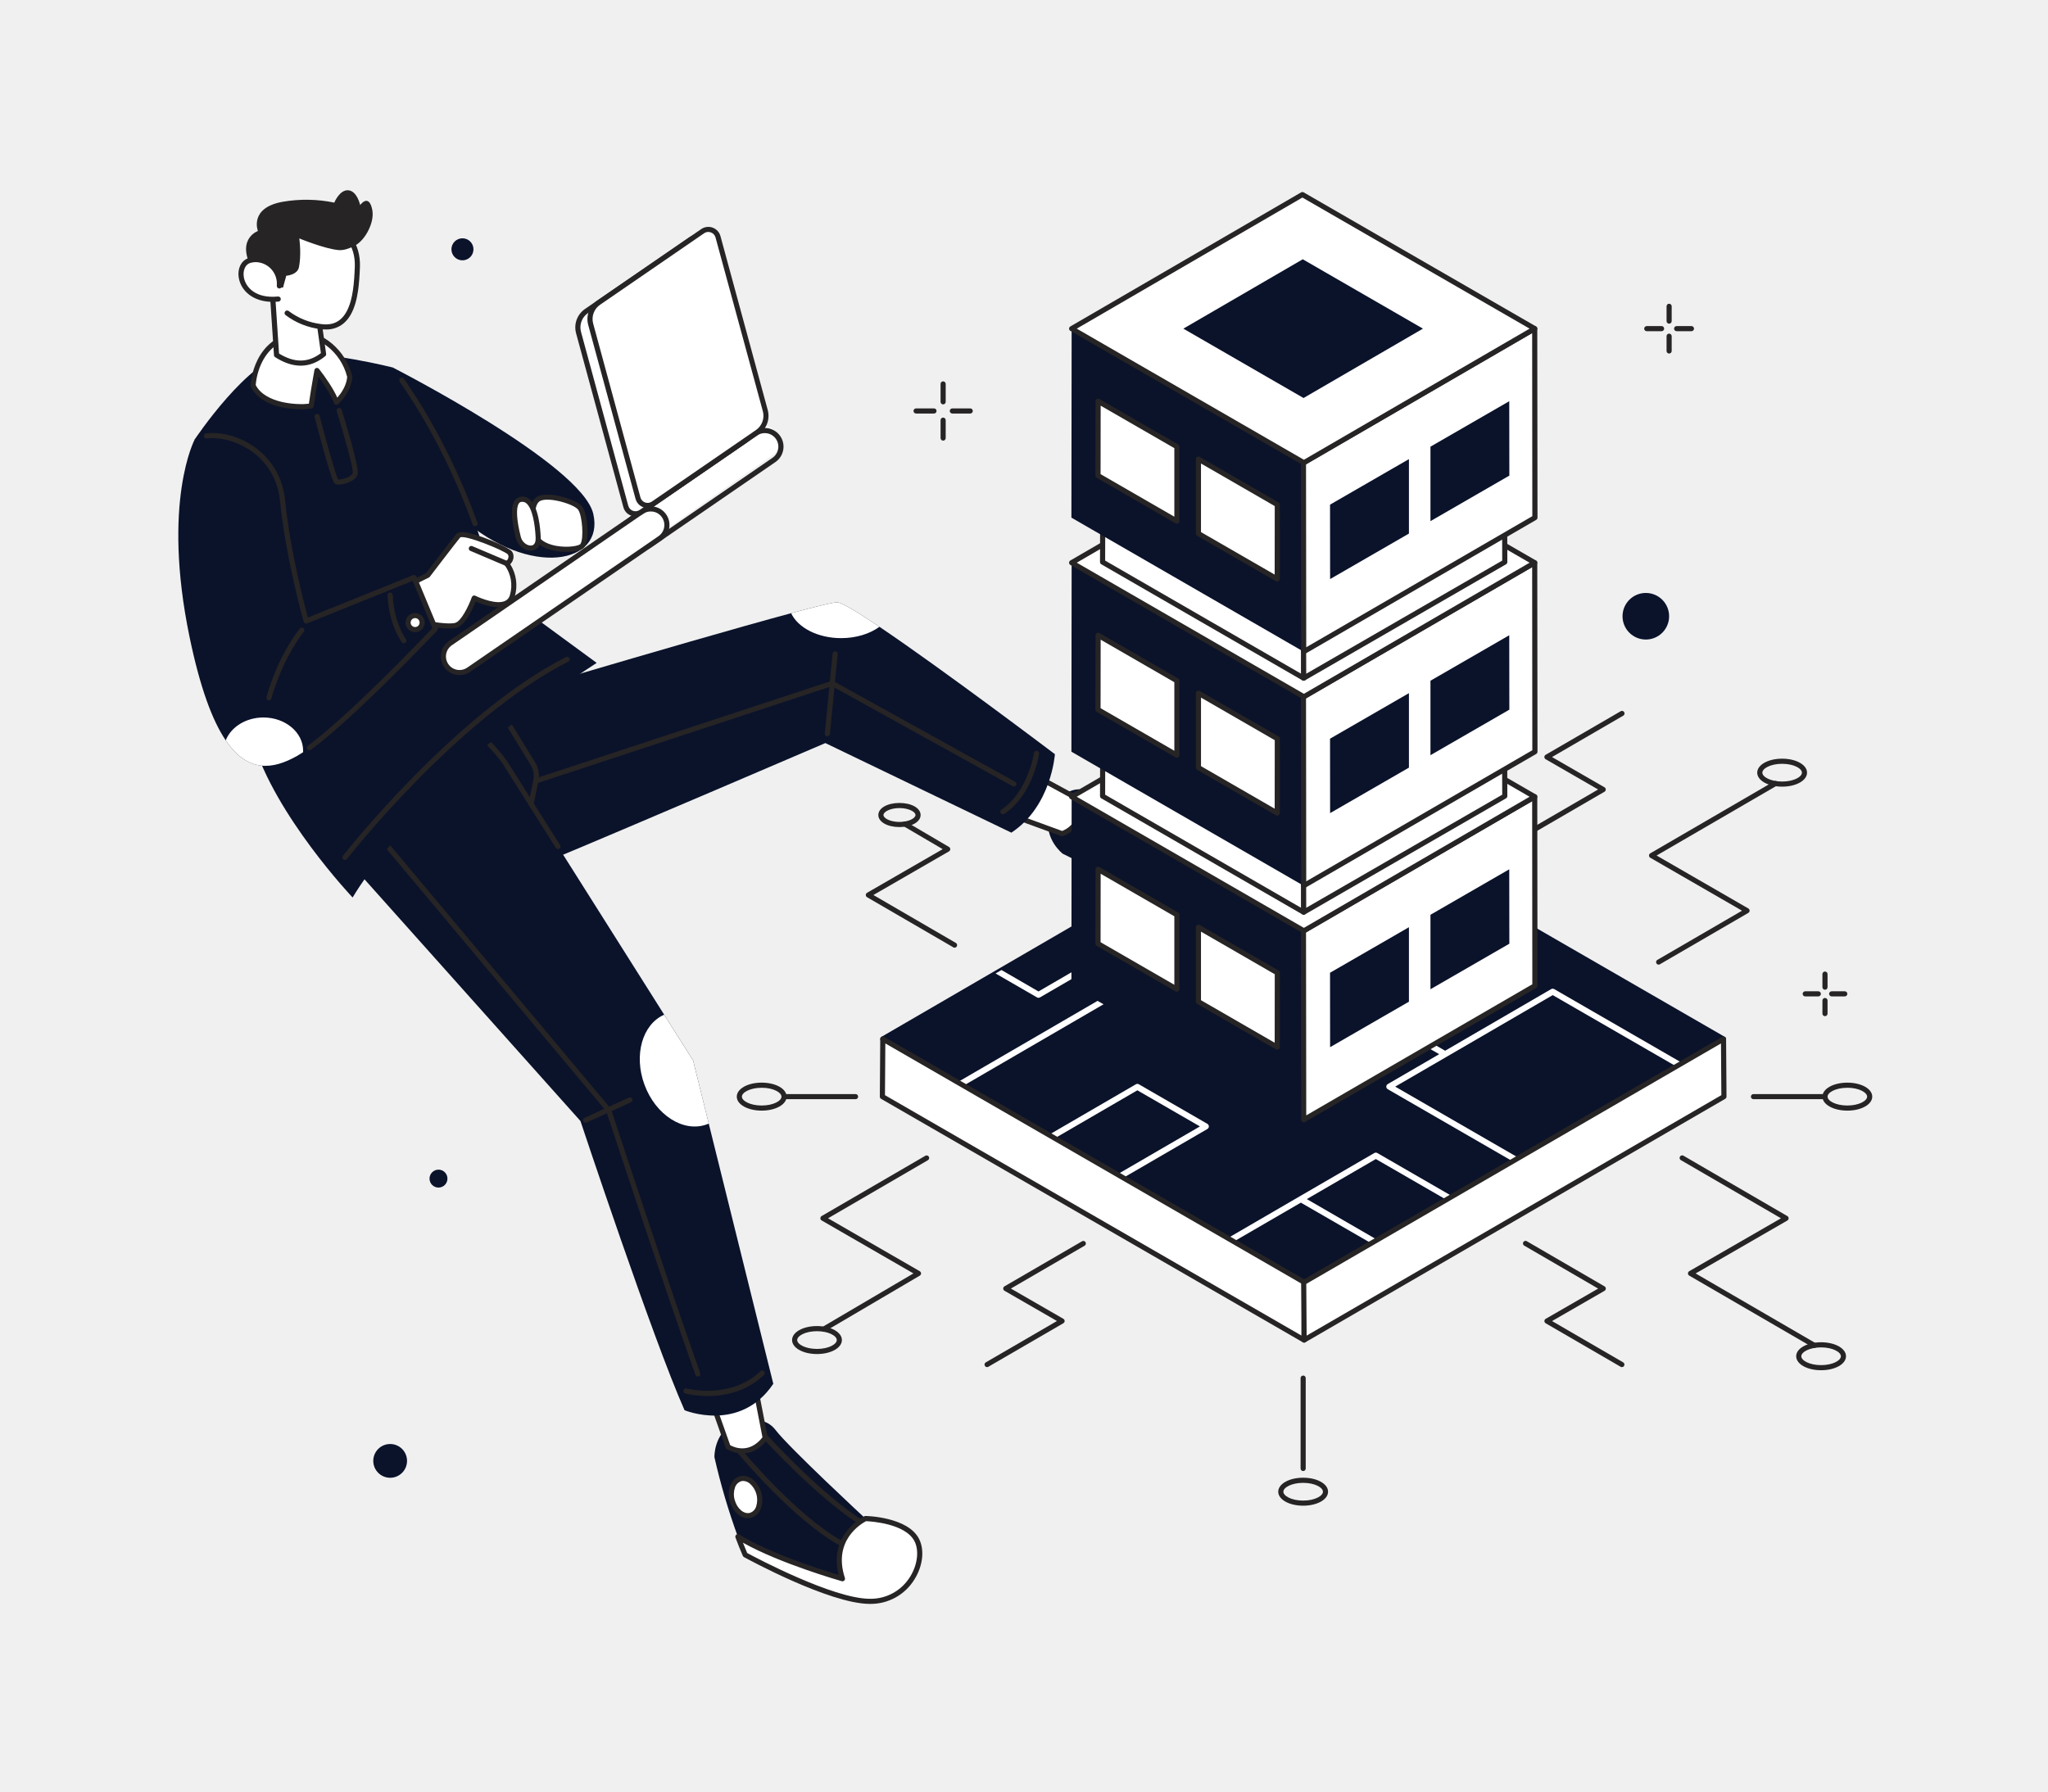
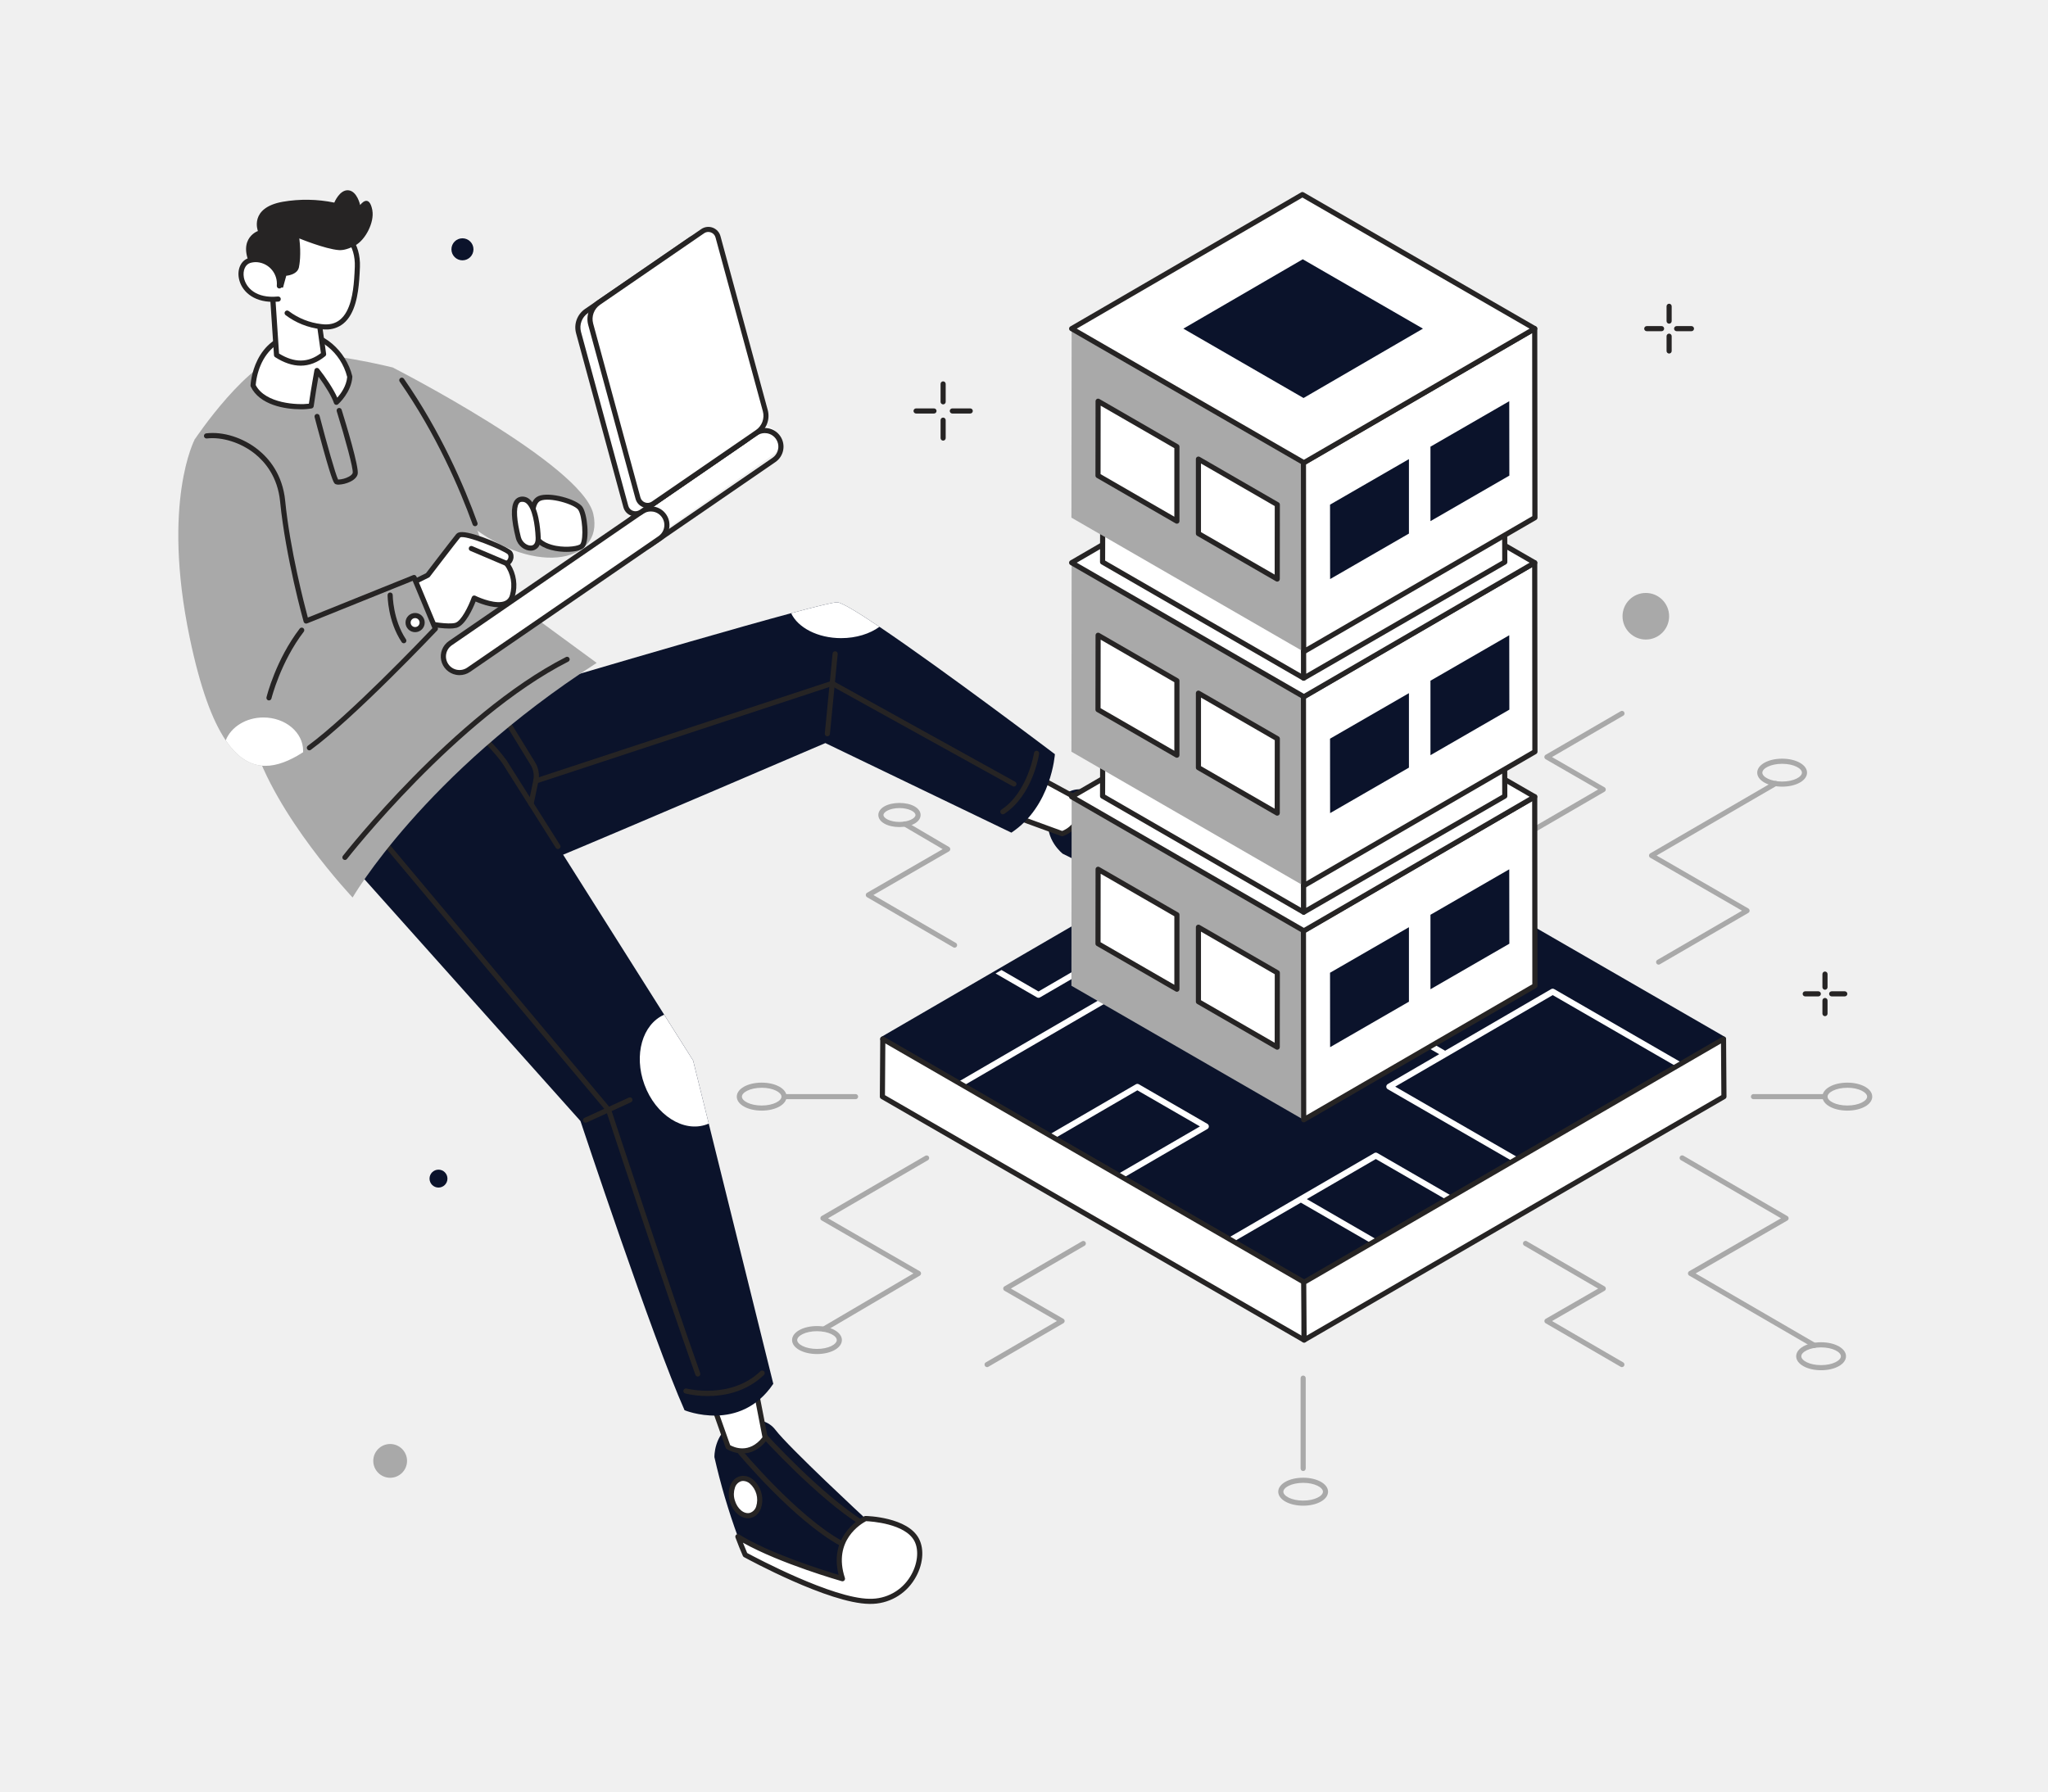
<svg xmlns="http://www.w3.org/2000/svg" id="LEFT_FEET" data-name="LEFT FEET" viewBox="0 0 1600 1400">
  <defs>
-     <style>.cls-1{fill:#0B132B;}.cls-2{fill:#fff;}.cls-3{fill:#262424;}.cls-4{fill:#0b132b;}.cls-5{fill:#262424;}.cls-6{isolation:isolate;}</style>
+     <style>.cls-1{fill:#0B132B;}.cls-2{fill:#fff;}.cls-3{fill:#262424;}.cls-4{fill:#a9a9a9;}.cls-5{fill:#a9a9a9;}.cls-6{isolation:isolate;}</style>
  </defs>
  <path class="cls-1" d="M994.17,645.56c-20.21,23.94-89.78,51.66-89.78,51.66-4.84-1.41-9.72-3-14.52-4.62a508.81,508.81,0,0,1-59.62-25.47s-14.3-11-11-28.55c0,0,7.33-22.48,24.92-21.79s98.24-10.09,98.24-10.09,20.68-24,38.32-20.23S1014.38,621.61,994.17,645.56Z" />
  <ellipse class="cls-2" cx="869.77" cy="668.23" rx="10.78" ry="14.83" transform="translate(-93.73 1192.35) rotate(-66.08)" />
  <path class="cls-3" d="M873,681.76a20.91,20.91,0,0,1-8.44-1.84,19.91,19.91,0,0,1-9.23-8c-2.06-3.57-2.41-7.31-1-10.54s4.44-5.49,8.47-6.35a19.92,19.92,0,0,1,12.1,1.49h0c8.48,3.76,13.06,12.07,10.2,18.51C883.24,679.36,878.49,681.76,873,681.76Zm-6.55-23.08a13.26,13.26,0,0,0-2.78.29,6.89,6.89,0,0,0-4.87,11,15.9,15.9,0,0,0,7.38,6.31c6.47,2.87,13.33,1.6,15.29-2.83s-1.7-10.36-8.17-13.23h0A17.06,17.06,0,0,0,866.47,658.68Z" />
  <path class="cls-3" d="M840.77,643.35a2,2,0,0,1,0-4c0.68,0,68-.27,105.77-15.24a2,2,0,1,1,1.47,3.72c-38.47,15.25-104.44,15.52-107.23,15.52h0Z" />
  <path class="cls-2" d="M994.17,645.56c-20.21,23.94-89.78,51.66-89.78,51.66-4.84-1.41-9.72-3-14.52-4.62,31.84-10.64,77.3-42.1,77.3-42.1-32.71-12.74-24.78-43.8-24.78-43.8s20.68-24,38.32-20.23S1014.38,621.61,994.17,645.56Z" />
  <path class="cls-3" d="M904.39,699.23a2,2,0,0,1-.56-0.08c-4.72-1.37-9.64-2.94-14.62-4.65a2,2,0,0,1,0-3.79c26.53-8.87,63.13-32.67,73.78-39.8-30-14-22.65-44.38-22.56-44.7a2,2,0,0,1,.42-0.81c0.88-1,21.66-24.85,40.25-20.88,9.45,2,18.17,10.92,22.21,22.7,4.74,13.82,2,28.27-7.64,39.64h0c-20.3,24-87.71,51.09-90.57,52.23A2,2,0,0,1,904.39,699.23ZM896,692.54c2.82,0.92,5.61,1.78,8.33,2.58,7-2.85,69.72-28.76,88.36-50.84a36.19,36.19,0,0,0,6.91-35.76c-3.54-10.31-11.27-18.38-19.25-20.08-15.17-3.24-33.45,16.31-36.07,19.22-0.84,3.88-5.21,29.74,23.67,41a2,2,0,0,1,.41,3.51C967.88,652.45,927.21,680.47,896,692.54Zm98.22-47h0Z" />
  <path class="cls-2" d="M797.43,639.66l32.38,11.82s18.28-5.65,13.07-26.82l-32.22-17.52Z" />
  <path class="cls-3" d="M829.81,653.48a2,2,0,0,1-.69-0.12l-32.38-11.82a2,2,0,0,1-1.17-2.63l13.23-32.52a2,2,0,0,1,2.81-1l32.22,17.52a2,2,0,0,1,1,1.28c5.61,22.74-14.21,29.15-14.42,29.21A2,2,0,0,1,829.81,653.48Zm-29.75-15,29.76,10.87c2.91-1.13,14.93-6.87,11.31-23.37l-29.46-16Z" />
  <path class="cls-1" d="M824.14,589.33s-2.66,40.66-34,61.33l-145.33-70s-160,68.67-214.67,91.33-196-54-90-112c0,0,195-58.51,277.93-80.82,19.92-5.37,33.36-8.64,36.07-8.51,3.53,0.17,16.1,7.81,32.93,19.14C736.92,523.36,824.14,589.33,824.14,589.33Z" />
  <path class="cls-2" d="M687.07,489.8c-7.48,5.45-18.12,8.86-29.93,8.86-18.29,0-33.79-8.19-39.07-19.49,19.92-5.37,33.36-8.64,36.07-8.51C657.67,470.83,670.24,478.47,687.07,489.8Z" />
  <path class="cls-3" d="M792.15,614.63a2,2,0,0,1-1-.25L649.94,536.17l-230.69,76a2,2,0,0,1-1.25-3.8L649.52,532.1a2,2,0,0,1,1.59.15l142,78.64A2,2,0,0,1,792.15,614.63Z" />
  <path class="cls-3" d="M646.37,575.36h-0.2a2,2,0,0,1-1.8-2.18l6.08-62.45a2,2,0,1,1,4,.39l-6.08,62.45A2,2,0,0,1,646.37,575.36Z" />
  <path class="cls-3" d="M783.48,636.33a2,2,0,0,1-1.11-3.67c20.65-13.66,25.41-44,25.46-44.29a2,2,0,0,1,4,.59c-0.2,1.32-5.05,32.38-27.21,47A2,2,0,0,1,783.48,636.33Z" />
  <path class="cls-1" d="M679.14,1251.33c-31.33-.34-97-36.34-97-36.34-2-4.63-3.9-9.38-5.68-14.14a508.81,508.81,0,0,1-18.32-62.19s-0.66-18,15-26.67c0,0,22-8.66,32.67,5.34s70.33,69.33,70.33,69.33,31.67,0.67,40,16.67S710.48,1251.66,679.14,1251.33Z" />
  <ellipse class="cls-2" cx="582.46" cy="1169.83" rx="10.78" ry="14.83" transform="translate(-293.52 200.08) rotate(-15.62)" />
  <path class="cls-3" d="M584.34,1186.4c-6,0-12-5.35-14.19-13.13a19.91,19.91,0,0,1,.27-12.19c1.44-3.86,4.1-6.51,7.51-7.46s7.06-.07,10.29,2.49a21,21,0,0,1,6.28,22.46c-1.44,3.86-4.1,6.51-7.51,7.47A9.82,9.82,0,0,1,584.34,1186.4Zm-3.7-29.15a6,6,0,0,0-1.62.22,7.58,7.58,0,0,0-4.84,5,15.89,15.89,0,0,0-.17,9.71c1.9,6.81,7.25,11.29,11.91,10a7.58,7.58,0,0,0,4.84-5,17,17,0,0,0-5-17.93A8.34,8.34,0,0,0,580.63,1157.25Z" />
  <path class="cls-3" d="M657.15,1208a2,2,0,0,1-1-.25c-36.25-20-78.46-70.66-80.24-72.81a2,2,0,0,1,3.08-2.55c0.43,0.52,43.51,52.27,79.09,71.86A2,2,0,0,1,657.15,1208Z" />
  <path class="cls-3" d="M673.81,1192.33a2,2,0,0,1-1.06-.3c-34.51-21.57-77-68.55-77.43-69a2,2,0,1,1,3-2.68c0.42,0.47,42.55,47,76.57,68.31A2,2,0,0,1,673.81,1192.33Z" />
  <path class="cls-2" d="M679.14,1251.33c-31.33-.34-97-36.34-97-36.34-2-4.63-3.9-9.38-5.68-14.14,28.48,17.78,81.68,32.81,81.68,32.81-11-33.33,18-47,18-47s31.67,0.67,40,16.67S710.48,1251.66,679.14,1251.33Z" />
  <path class="cls-3" d="M679.61,1253.33h-0.48c-31.47-.34-95.24-35.11-97.94-36.59a2,2,0,0,1-.87-1c-2-4.53-3.88-9.31-5.72-14.23a2,2,0,0,1,2.93-2.4c23.73,14.82,65.39,27.88,77.67,31.56-8.29-32,19.81-45.72,20.1-45.86a2,2,0,0,1,.9-0.19c1.34,0,33,.89,41.73,17.75,4.47,8.57,3.15,21-3.36,31.57A40.07,40.07,0,0,1,679.61,1253.33Zm-0.44-4a36.1,36.1,0,0,0,32-17.44c5.7-9.29,7-20.4,3.23-27.63-7.16-13.75-33.87-15.41-37.79-15.58-3.53,1.83-26.25,14.92-16.54,44.36a2,2,0,0,1-2.44,2.55c-0.5-.14-48-13.66-77.21-30.09,1.09,2.76,2.2,5.46,3.32,8.07,6.67,3.59,66.56,35.45,95.46,35.77h0Z" />
  <path class="cls-2" d="M557.31,1098.16l11.5,32.5s16,10.5,29-7l-7-36Z" />
  <path class="cls-3" d="M580.1,1135.75a25,25,0,0,1-12.38-3.42,2,2,0,0,1-.79-1l-11.5-32.5a2,2,0,0,1,1.29-2.58l33.5-10.5a2,2,0,0,1,2.56,1.53l7,36a2,2,0,0,1-.36,1.57C593.06,1133.41,586,1135.75,580.1,1135.75Zm-9.64-6.44c2.73,1.53,14.8,7.14,25.22-6.15l-6.4-32.92-29.39,9.21Z" />
  <path class="cls-1" d="M604.14,1081.33c-26,38.66-69.33,20.66-69.33,20.66-24.67-55.33-81.33-226-81.33-226l-184-206s-38-78.66,19.33-111.33,105.33,36.67,105.33,36.67L518.88,792.88l22.6,35.78L553.71,878Z" />
  <path class="cls-3" d="M435.91,663.47a2,2,0,0,1-1.69-.93L392.45,596.4c-0.08-.11-12.58-18-32-30.95a2,2,0,0,1,2.22-3.33,136.53,136.53,0,0,1,33.11,32.07l41.81,66.21A2,2,0,0,1,435.91,663.47Z" />
  <path class="cls-3" d="M414.88,630.17a2,2,0,0,1-2-2.41l3.75-17.91a16.59,16.59,0,0,0-2.11-12.13L387.11,553a2,2,0,0,1,3.41-2.09L418,595.62a20.57,20.57,0,0,1,2.62,15l-3.75,17.91A2,2,0,0,1,414.88,630.17Z" />
  <path class="cls-2" d="M553.71,878c-0.5.22-1,.43-1.53,0.62-18.14,6.67-40-7.25-48.72-31.09-8.5-23.14-1.59-47.14,15.42-54.61l22.6,35.78Z" />
  <path class="cls-3" d="M545.15,1075.66a2,2,0,0,1-1.88-1.33c-23.77-66.81-67-198-69.56-205.93L287.95,646.61A2,2,0,0,1,291,644L477,866.13a2,2,0,0,1,.37.66c0.45,1.37,45.27,137.69,69.65,206.2A2,2,0,0,1,545.15,1075.66Z" />
  <path class="cls-3" d="M457.48,877.33a2,2,0,0,1-.83-3.82l34.67-15.83a2,2,0,1,1,1.66,3.64l-34.67,15.83A2,2,0,0,1,457.48,877.33Z" />
  <path class="cls-3" d="M552.82,1090.9a74.09,74.09,0,0,1-17.52-2,2,2,0,0,1,1-3.87c0.34,0.09,34.56,8.75,57.77-13.51a2,2,0,0,1,2.77,2.89C582.84,1087.89,565.52,1090.9,552.82,1090.9Z" />
  <path class="cls-4" d="M306.81,287.16S454.5,362.55,463.5,401.55s-49.19,50.61-103.19,3.11S306.81,287.16,306.81,287.16Z" />
  <path class="cls-2" d="M421.48,389.5c-6.32,2.69-6.5,14.17-3.33,28s33.67,13.67,37,8.67,1.83-23.83-1.83-29S429.31,386.16,421.48,389.5Z" />
  <path class="cls-3" d="M442.61,431.26a50,50,0,0,1-8.86-.79c-9.88-1.81-16.12-6.26-17.55-12.54-2.7-11.79-4.11-26.62,4.5-30.29h0c8.54-3.63,30.05,2.44,34.25,8.35,4,5.68,5.83,25.33,1.87,31.27C455,430,449.06,431.26,442.61,431.26Zm-20.34-39.93c-4.59,2-5.41,11.57-2.17,25.71,1.48,6.46,10.54,8.79,14.37,9.49,9.27,1.7,18,0,19-1.49,2.72-4.08,1.51-22.07-1.8-26.73-3-4.23-22.16-10.07-29.42-7h0Z" />
  <path class="cls-2" d="M407,390.16c-8.39,1.4-4.33,20.83-2,30s16,12.5,15.5,0S417,388.5,407,390.16Z" />
  <path class="cls-3" d="M414.63,430.33c-4.61,0-10-3.61-11.59-9.68-3.77-14.79-4.13-24.67-1.07-29.35a6.84,6.84,0,0,1,4.68-3.12h0a8.5,8.5,0,0,1,7,1.89c7.09,5.77,8.52,22.91,8.8,30,0.34,8.48-5,9.93-6.65,10.17A8.26,8.26,0,0,1,414.63,430.33Zm-7.32-38.2a2.83,2.83,0,0,0-2,1.36c-2.31,3.55-1.73,13.09,1.6,26.17,1.1,4.32,5.31,7.06,8.33,6.62s3.32-4,3.23-6c-0.42-10.54-2.57-23.19-7.33-27.06a4.53,4.53,0,0,0-3.84-1h0Z" />
  <path class="cls-4" d="M275.48,701.33s55.33-96,190.67-183.33l-80-58.67s-18.67-90.17-79.33-172.17c0,0-52-13.17-82-10.5s-72.67,66.67-72.67,66.67,28,176.68,45.33,235.35S275.48,701.33,275.48,701.33Z" />
  <path class="cls-3" d="M264.54,378.72a6,6,0,0,1-2.36-.39c-1.22-.54-2.27-1-9.58-27.16-3.5-12.5-6.76-25-6.79-25.16a2,2,0,1,1,3.87-1c5.64,21.68,12.46,45.85,14.47,49.73a19.12,19.12,0,0,0,8.49-2.31c1.64-.92,2.67-1.95,2.91-2.9,0.63-3-5.85-26.86-12.47-48.17a2,2,0,0,1,3.82-1.19c3.26,10.51,13.82,45.18,12.53,50.33-0.58,2.31-2.57,4.35-5.77,5.91A23.36,23.36,0,0,1,264.54,378.72Z" />
  <path class="cls-3" d="M269.48,672a2,2,0,0,1-1.58-3.23c0.86-1.1,86.8-110.77,174.19-155.3a2,2,0,1,1,1.82,3.56c-86.6,44.12-172,153.09-172.84,154.19A2,2,0,0,1,269.48,672Z" />
  <path class="cls-3" d="M371.14,411.2a2,2,0,0,1-1.88-1.32c-10.19-28.2-28.35-70.46-57-111.65a2,2,0,1,1,3.29-2.28c28.87,41.54,47.18,84.15,57.45,112.57A2,2,0,0,1,371.14,411.2Z" />
  <path class="cls-2" d="M273.31,294.41c-0.74,11.26-10.47,20-10.47,20-2-6.18-8.5-16.43-15.17-24.88,0,0-2.76,15-4.55,27.69-7.37,1.55-37.09,1.37-45.37-16,0,0,1.37-37.33,37-40C250.07,260.14,268.42,274.3,273.31,294.41Z" />
  <path class="cls-3" d="M235,319.83c-12.35,0-32.2-3.31-39.09-17.73a2,2,0,0,1-.19-0.94c0-.39,1.86-39.15,38.84-41.88,17.16-1.27,35.78,14.59,40.66,34.65a2,2,0,0,1,.05.6c-0.78,11.94-10.71,21-11.13,21.34a2,2,0,0,1-3.23-.86c-1.61-4.87-6.31-12.85-12.1-20.68-1,5.41-2.56,14.84-3.74,23.15a2,2,0,0,1-1.57,1.68A44.86,44.86,0,0,1,235,319.83Zm-35.26-19c7.54,14.72,33.1,15.73,41.57,14.64,1.77-12.23,4.33-26.17,4.35-26.32a2,2,0,0,1,3.54-.88c5.24,6.64,11.3,15.67,14.32,22.49,2.7-3.07,7.15-9.13,7.73-16.18-5-20-22.82-32.32-36.4-31.31-14,1-24.18,7.72-30.21,19.86A50.62,50.62,0,0,0,199.78,300.83Z" />
  <path class="cls-2" d="M318.65,457.16l15.5-7.67s20-26.17,23.83-30.83,38.33,10.67,40.33,13.33,0.5,7.17-2.5,8.33a29,29,0,0,1,4.5,25.17c-4.17,14.67-29.83,1.83-29.83,1.83s-6.83,19.33-14.33,21.33-27.33-2.5-27.33-2.5Z" />
  <path class="cls-3" d="M351,491.16c-9.09,0-22-2.9-22.66-3.05a2,2,0,0,1-1.44-1.29l-10.17-29a2,2,0,0,1,1-2.45l15.08-7.46c2.55-3.33,20-26.12,23.59-30.52,0.93-1.13,2.5-1.66,4.78-1.6,10.09,0.22,36.46,12,38.7,15a7.17,7.17,0,0,1,1,6.33,8.11,8.11,0,0,1-2.27,3.75,31,31,0,0,1,3.6,25.17,10.73,10.73,0,0,1-6.15,7.26c-7.68,3.38-19.73-1.17-24.49-3.25-2.1,5.38-8,18.69-14.94,20.55A22.77,22.77,0,0,1,351,491.16Zm-20.7-6.71c6.11,1.31,19.89,3.72,25.3,2.28,4.72-1.26,10.46-13,13-20.07a2,2,0,0,1,2.78-1.12c4.23,2.11,16.62,7,23.11,4.1a6.81,6.81,0,0,0,3.91-4.69,26.8,26.8,0,0,0-4.12-23.35,2,2,0,0,1,.82-3.13,3.64,3.64,0,0,0,2-2.44,3.26,3.26,0,0,0-.35-2.83c-3.08-3.11-33.64-15.6-37.25-13.2-3.7,4.52-23.53,30.45-23.73,30.72a2,2,0,0,1-.7.58l-13.91,6.88Z" />
  <path class="cls-3" d="M395.81,442.33a2,2,0,0,1-.78-0.16l-27.5-11.67a2,2,0,1,1,1.56-3.68l27.5,11.67A2,2,0,0,1,395.81,442.33Z" />
  <path class="cls-4" d="M340.14,491.33s-70.21,74.45-103.36,96.46q-2.46,1.63-4.64,2.87C213,601.48,193.59,604,176.35,578.54,166,563.24,156.41,537.81,148.14,498c-22-106,4-154.66,4-154.66,18.67-9.67,64.34,4.33,68.67,48.33s18.33,93.67,18.33,93.67l84.34-34Z" />
  <path class="cls-3" d="M241.7,586.35a2,2,0,0,1-1.18-3.61c31.93-23.39,89.44-83.58,97.28-91.84l-15.4-37-82.51,33.26a2,2,0,0,1-2.67-1.31c-0.14-.5-14.1-50.35-18.4-94-1.89-19.22-11.73-30.85-19.64-37.22-10.81-8.7-25.57-13.4-37.6-12a2,2,0,0,1-.47-4c13.24-1.57,28.79,3.35,40.58,12.83,8.51,6.85,19.09,19.34,21.12,39.94,3.76,38.18,15,81.17,17.68,91.17l82.26-33.16a2,2,0,0,1,2.59,1.09l16.66,40a2,2,0,0,1-.39,2.14c-0.64.68-64.29,68-98.72,93.26A2,2,0,0,1,241.7,586.35Z" />
  <path class="cls-3" d="M210.15,547.33a2,2,0,0,1-1.94-2.47c0.29-1.19,7.31-29.36,26-53.74a2,2,0,0,1,3.17,2.43c-18.18,23.7-25.24,52-25.31,52.26A2,2,0,0,1,210.15,547.33Z" />
  <path class="cls-2" d="M236.81,586.66c0,0.38,0,.75,0,1.13q-2.46,1.63-4.64,2.87C213,601.48,193.59,604,176.35,578.54c4.07-10.38,15.72-17.88,29.46-17.88C222.93,560.66,236.81,572.3,236.81,586.66Z" />
  <path class="cls-3" d="M315.48,502.66a2,2,0,0,1-1.67-.89c-10.88-16.32-11-35.95-11-36.78a2,2,0,0,1,2-2h0a2,2,0,0,1,2,2c0,0.19.14,19.28,10.33,34.56A2,2,0,0,1,315.48,502.66Z" />
  <circle class="cls-2" cx="324.31" cy="486.5" r="5.5" />
  <path class="cls-3" d="M324.31,494a7.5,7.5,0,1,1,7.5-7.5A7.51,7.51,0,0,1,324.31,494Zm0-11a3.5,3.5,0,1,0,3.5,3.5A3.5,3.5,0,0,0,324.31,483Z" />
  <path class="cls-2" d="M212.1,218l1.46,21.91L216,277.41c13,8.32,25.28,8.76,36.77-.6l-2.43-17.36-3.68-26.29Z" />
  <path class="cls-3" d="M234.91,285.74q-9.57,0-19.95-6.64a2,2,0,0,1-.92-1.55l-3.94-59.38a2,2,0,0,1,2.8-2l34.6,15.13a2,2,0,0,1,1.18,1.56l6.11,43.65a2,2,0,0,1-.72,1.83C248,283.28,241.63,285.74,234.91,285.74ZM218,276.26c12,7.41,22.76,7.31,32.7-.31l-5.79-41.41-30.56-13.37Z" />
  <path class="cls-2" d="M278.67,218.22c-1.37,18.1-6.06,39.82-27.8,37-25.85-3.35-42.95-21.13-43.8-45.62s10.09-38.59,39.5-36.53A45,45,0,0,1,254,174.2c17,4.12,25.84,17.9,25.2,34.34C279.08,211.52,278.94,214.8,278.67,218.22Z" />
  <path class="cls-3" d="M254.55,257.47a30.64,30.64,0,0,1-3.94-.26,56.2,56.2,0,0,1-27.53-11,2,2,0,0,1,2.47-3.15,52.2,52.2,0,0,0,25.58,10.21c6,0.77,10.73-.36,14.54-3.46,8.23-6.7,10.23-21.31,11-31.71,0.26-3.39.4-6.6,0.52-9.6,0.63-16.24-8.44-28.62-23.67-32.32a2,2,0,0,1,.94-3.89c17.2,4.17,27.44,18.11,26.73,36.36-0.11,2.9-.26,6.29-0.53,9.75-0.84,11.13-3,26.83-12.48,34.51A21,21,0,0,1,254.55,257.47Z" />
  <path class="cls-3" d="M199.52,214.4a75.28,75.28,0,0,0,8.58,9.86l13,0.48,2.54-9.26s8.23-.57,9.79-6.18a3.22,3.22,0,0,0,.1-0.39c0.39-1.83,1.87-10,.32-22.59,0,0,20,8.25,30.84,9.11,3.89,0.31,8.38-1.29,12.54-3.48,8.33-4.38,15.36-18.32,13.66-27.58l0-.18c-2.66-13.57-9.52-3.95-9.52-3.95s-2.31-10.92-9.2-11.54-11,9.63-11,9.63a108.27,108.27,0,0,0-40.29-.66c-26.47,4.73-19.39,22.86-19.39,22.86S182.06,187.29,199.52,214.4Z" />
  <path class="cls-2" d="M218.25,223.4c0.86-10.26-6.58-19.59-16.84-20.51a17.15,17.15,0,0,0-6.47.62c-12.59,3.74-8.52,33.18,22.45,30.14Z" />
  <path class="cls-3" d="M213.13,235.88c-15.78,0-24.64-8.83-26.48-18.26-1.47-7.51,1.78-14.25,7.74-16a19.22,19.22,0,0,1,7.21-.7,20.87,20.87,0,0,1,18.65,22.67,2,2,0,0,1-4-.33,16.86,16.86,0,0,0-15-18.35,15.22,15.22,0,0,0-5.72.55c-3.94,1.17-6,6-5,11.42,1.54,7.89,9.45,16.5,26.63,14.82a2,2,0,1,1,.39,4Q215.27,235.88,213.13,235.88Z" />
  <rect class="cls-2" x="477.62" y="369.75" width="142.84" height="25.21" rx="12.6" ry="12.6" transform="matrix(0.82, -0.57, 0.57, 0.82, -120.01, 378.23)" />
  <path class="cls-3" d="M500.6,430.28a14.76,14.76,0,0,1-2.69-.25,14.6,14.6,0,0,1-5.61-26.4L589.25,337a14.6,14.6,0,1,1,16.54,24.07h0l-96.95,66.63A14.5,14.5,0,0,1,500.6,430.28Zm96.89-91.85a10.53,10.53,0,0,0-6,1.87l-96.95,66.63a10.6,10.6,0,1,0,12,17.48l96.95-66.63,1.13,1.65-1.13-1.65a10.6,10.6,0,0,0-4.07-19.17A10.7,10.7,0,0,0,597.5,338.44Z" />
  <rect class="cls-2" x="330.46" y="449.02" width="206.51" height="25.21" rx="12.6" ry="12.6" transform="translate(-185.18 326.85) rotate(-34.5)" />
  <path class="cls-3" d="M359,527.57a14.76,14.76,0,0,1-2.69-.25,14.6,14.6,0,0,1-5.61-26.4L500.16,398.24a14.6,14.6,0,1,1,16.54,24.07L367.28,525A14.5,14.5,0,0,1,359,527.57ZM508.41,399.67a10.53,10.53,0,0,0-6,1.87L353,504.23a10.6,10.6,0,1,0,12,17.48L514.43,419a10.6,10.6,0,0,0-4.07-19.17A10.73,10.73,0,0,0,508.41,399.67Zm7.16,21h0Z" />
  <path class="cls-2" d="M539.51,187.15l-81.35,55.91A15.49,15.49,0,0,0,452,259.89l36.93,135.89a7.81,7.81,0,0,0,12,4.39l81.35-55.91a15.49,15.49,0,0,0,6.17-16.82L551.47,191.54A7.81,7.81,0,0,0,539.51,187.15Z" />
  <path class="cls-3" d="M496.48,403.56a9.89,9.89,0,0,1-3.41-.61A9.7,9.7,0,0,1,487,396.3L450.06,260.41a17.51,17.51,0,0,1,7-19l81.35-55.91,1.13,1.65-1.13-1.65a9.81,9.81,0,0,1,15,5.51l36.93,135.89a17.51,17.51,0,0,1-7,19L502,401.82A9.73,9.73,0,0,1,496.48,403.56Zm47.43-215.79a5.76,5.76,0,0,0-3.27,1l-81.35,55.91a13.5,13.5,0,0,0-5.38,14.65l36.93,135.89a5.81,5.81,0,0,0,8.9,3.27l81.35-55.91A13.5,13.5,0,0,0,586.47,328L549.54,192.06a5.74,5.74,0,0,0-3.61-3.93A5.85,5.85,0,0,0,543.92,187.77Z" />
  <path class="cls-2" d="M549,180.63l-81.35,55.91a15.49,15.49,0,0,0-6.17,16.82L498.4,389.26a7.81,7.81,0,0,0,12,4.39l81.35-55.91a15.49,15.49,0,0,0,6.17-16.82L561,185A7.81,7.81,0,0,0,549,180.63Z" />
  <path class="cls-3" d="M506,397a9.89,9.89,0,0,1-3.41-.61,9.7,9.7,0,0,1-6.09-6.64L459.54,253.89a17.51,17.51,0,0,1,7-19L547.86,179a9.81,9.81,0,0,1,15,5.51l36.93,135.89a17.51,17.51,0,0,1-7,19L511.5,395.3A9.73,9.73,0,0,1,506,397ZM553.4,181.25a5.76,5.76,0,0,0-3.27,1h0l-81.35,55.91a13.5,13.5,0,0,0-5.38,14.65l36.93,135.89a5.81,5.81,0,0,0,8.9,3.27l81.35-55.91A13.5,13.5,0,0,0,596,321.44L559,185.55a5.74,5.74,0,0,0-3.61-3.93A5.85,5.85,0,0,0,553.4,181.25Zm-4.41-.62h0Z" />
  <path class="cls-3" d="M1425.77,773.42a2,2,0,0,1-2-2V761.18a2,2,0,0,1,4,0v10.24A2,2,0,0,1,1425.77,773.42Z" />
  <path class="cls-3" d="M1441.21,778.62H1431a2,2,0,0,1,0-4h10.24A2,2,0,0,1,1441.21,778.62Z" />
  <path class="cls-3" d="M1425.77,794.07a2,2,0,0,1-2-2V781.83a2,2,0,1,1,4,0v10.24A2,2,0,0,1,1425.77,794.07Z" />
  <path class="cls-3" d="M1420.56,778.62h-10.24a2,2,0,0,1,0-4h10.24A2,2,0,0,1,1420.56,778.62Z" />
  <path class="cls-3" d="M736.82,316a2,2,0,0,1-2-2V300a2,2,0,1,1,4,0v14A2,2,0,0,1,736.82,316Z" />
  <path class="cls-3" d="M758,323.14H744a2,2,0,1,1,0-4h14A2,2,0,0,1,758,323.14Z" />
  <path class="cls-3" d="M736.82,344.32a2,2,0,0,1-2-2v-14a2,2,0,0,1,4,0v14A2,2,0,0,1,736.82,344.32Z" />
  <path class="cls-3" d="M729.68,323.14h-14a2,2,0,1,1,0-4h14A2,2,0,0,1,729.68,323.14Z" />
  <path class="cls-3" d="M1304,252.93a2,2,0,0,1-2-2V239.35a2,2,0,0,1,4,0v11.58A2,2,0,0,1,1304,252.93Z" />
  <path class="cls-3" d="M1321.45,258.81h-11.58a2,2,0,0,1,0-4h11.58A2,2,0,0,1,1321.45,258.81Z" />
  <path class="cls-3" d="M1304,276.27a2,2,0,0,1-2-2V262.7a2,2,0,0,1,4,0v11.58A2,2,0,0,1,1304,276.27Z" />
  <path class="cls-3" d="M1298.11,258.81h-11.58a2,2,0,0,1,0-4h11.58A2,2,0,0,1,1298.11,258.81Z" />
  <circle class="cls-1" cx="361.29" cy="194.82" r="8.61" />
  <circle class="cls-4" cx="1285.8" cy="481.55" r="18.2" />
  <circle class="cls-4" cx="304.81" cy="1141.58" r="13.19" />
  <circle class="cls-1" cx="342.57" cy="921" r="7" />
  <path class="cls-5" d="M771.17,1068.31a2,2,0,0,1-1-3.73l55.59-32.3-41-23.64a2,2,0,0,1,0-3.46l60.66-35.25a2,2,0,0,1,2,3.46l-57.67,33.52,41,23.64a2,2,0,0,1,0,3.46l-58.57,34A2,2,0,0,1,771.17,1068.31Z" />
  <path class="cls-5" d="M643.51,1040.64a2,2,0,0,1-1-3.72l71.11-41.83L641.92,953.7a2,2,0,0,1,0-3.46L723,903.11a2,2,0,0,1,2,3.46L646.91,952l71.66,41.37a2,2,0,0,1,0,3.46l-74.07,43.57A2,2,0,0,1,643.51,1040.64Z" />
  <path class="cls-5" d="M638.27,1058.08c-10.91,0-19.46-4.8-19.46-10.93s8.55-10.93,19.46-10.93,19.46,4.8,19.46,10.93S649.18,1058.08,638.27,1058.08Zm0-17.85c-9.11,0-15.46,3.65-15.46,6.93s6.35,6.93,15.46,6.93,15.46-3.65,15.46-6.93S647.38,1040.23,638.27,1040.23Z" />
  <path class="cls-5" d="M668.42,858.94H612.53a2,2,0,0,1,0-4h55.88A2,2,0,0,1,668.42,858.94Z" />
  <path class="cls-5" d="M595.07,867.87c-10.91,0-19.46-4.8-19.46-10.93S584.15,846,595.07,846s19.46,4.8,19.46,10.93S606,867.87,595.07,867.87Zm0-17.85c-9.11,0-15.46,3.65-15.46,6.93s6.35,6.93,15.46,6.93,15.46-3.65,15.46-6.93S604.18,850,595.07,850Z" />
  <path class="cls-5" d="M1267.13,1068.31a2,2,0,0,1-1-.27l-58.57-34a2,2,0,0,1,0-3.46l41-23.64-57.67-33.52a2,2,0,1,1,2-3.46l60.66,35.25a2,2,0,0,1,0,3.46l-41,23.64,55.59,32.3A2,2,0,0,1,1267.13,1068.31Z" />
  <path class="cls-5" d="M1417.49,1053.3a2,2,0,0,1-1-.27l-96.77-56.23a2,2,0,0,1,0-3.46L1391.39,952l-78.11-45.39a2,2,0,1,1,2-3.46l81.09,47.13a2,2,0,0,1,0,3.46l-71.66,41.37,93.78,54.5A2,2,0,0,1,1417.49,1053.3Z" />
  <path class="cls-5" d="M1422.73,1070.74c-10.91,0-19.46-4.8-19.46-10.93s8.55-10.93,19.46-10.93,19.46,4.8,19.46,10.93S1433.64,1070.74,1422.73,1070.74Zm0-17.85c-9.11,0-15.46,3.65-15.46,6.93s6.35,6.93,15.46,6.93,15.46-3.65,15.46-6.93S1431.84,1052.89,1422.73,1052.89Z" />
  <path class="cls-5" d="M1191.86,654.17a2,2,0,0,1-1-3.73l57.67-33.52-41-23.64a2,2,0,0,1,0-3.46l58.57-34a2,2,0,1,1,2,3.46l-55.59,32.3,41,23.64a2,2,0,0,1,0,3.46l-60.66,35.25A2,2,0,0,1,1191.86,654.17Z" />
  <path class="cls-5" d="M1295.82,753.81a2,2,0,0,1-1-3.73l66.13-38.44-71.66-41.37a2,2,0,0,1,0-3.46L1386,610.57a2,2,0,1,1,2,3.46l-93.78,54.5,71.66,41.37a2,2,0,0,1,0,3.46l-69.12,40.17A2,2,0,0,1,1295.82,753.81Z" />
  <path class="cls-5" d="M1392.29,614.71c-10.91,0-19.46-4.8-19.46-10.93s8.55-10.93,19.46-10.93,19.46,4.8,19.46,10.93S1403.2,614.71,1392.29,614.71Zm0-17.85c-9.11,0-15.46,3.65-15.46,6.93s6.35,6.93,15.46,6.93,15.46-3.65,15.46-6.93S1401.4,596.86,1392.29,596.86Z" />
  <path class="cls-5" d="M745.8,740.55a2,2,0,0,1-1-.27l-67.4-39.17a2,2,0,0,1,0-3.46l59.07-34.1L706,645.67a2,2,0,1,1,2-3.45l33.39,19.61a2,2,0,0,1,0,3.46l-59.05,34.1,64.41,37.43A2,2,0,0,1,745.8,740.55Z" />
  <path class="cls-5" d="M702.71,646.29c-9.41,0-16.51-4-16.51-9.42s7.1-9.42,16.51-9.42,16.51,4,16.51,9.42S712.12,646.29,702.71,646.29Zm0-14.84c-7.16,0-12.51,2.86-12.51,5.42s5.35,5.42,12.51,5.42,12.51-2.86,12.51-5.42S709.87,631.45,702.71,631.45Z" />
  <path class="cls-5" d="M1425.77,858.94h-55.88a2,2,0,0,1,0-4h55.88A2,2,0,0,1,1425.77,858.94Z" />
  <path class="cls-5" d="M1443.23,867.87c-10.91,0-19.46-4.8-19.46-10.93s8.55-10.93,19.46-10.93,19.46,4.8,19.46,10.93S1454.14,867.87,1443.23,867.87Zm0-17.85c-9.11,0-15.46,3.65-15.46,6.93s6.35,6.93,15.46,6.93,15.46-3.65,15.46-6.93S1452.34,850,1443.23,850Z" />
  <path class="cls-5" d="M1018.09,1149.52a2,2,0,0,1-2-2v-70.63a2,2,0,0,1,4,0v70.63A2,2,0,0,1,1018.09,1149.52Z" />
  <path class="cls-5" d="M1018.09,1176.59c-10.91,0-19.46-4.8-19.46-10.93s8.55-10.93,19.46-10.93,19.46,4.8,19.46,10.93S1029,1176.59,1018.09,1176.59Zm0-17.85c-9.11,0-15.46,3.65-15.46,6.93s6.35,6.93,15.46,6.93,15.46-3.65,15.46-6.93S1027.2,1158.74,1018.09,1158.74Z" />
  <g class="cls-6">
    <polygon class="cls-1" points="1346.48 811.9 1019.15 1002.13 689.69 811.91 1017.02 621.69 1346.48 811.9" />
    <path class="cls-1" d="M1019.15,1004.12a2,2,0,0,1-1-.27L688.69,813.64a2,2,0,0,1,0-3.46L1016,620a2,2,0,0,1,2,0l329.46,190.21a2,2,0,0,1,0,3.46l-327.33,190.22A2,2,0,0,1,1019.15,1004.12ZM693.68,811.91l325.46,187.91,323.35-187.91L1017,624Z" />
    <path class="cls-2" d="M943.26,878.2l-53.53-30.91a2.31,2.31,0,0,0-2.33,0l-68,39.52,4.65,2.68L888.56,852l48.89,28.22-32,18.57L872.92,917.7l4.65,2.69,30.25-17.58,35.45-20.58a2.35,2.35,0,0,0,1.15-2A2.32,2.32,0,0,0,943.26,878.2Z" />
    <path class="cls-2" d="M1074.87,905.7L1020.94,937,1076.23,969l-4.65,2.7-55.29-31.92L963.86,970.2h0l-4.65-2.68L1015.13,935l58.56-34a2.34,2.34,0,0,1,2.34,0l58.76,33.93-4.63,2.69Z" />
    <path class="cls-2" d="M1314.23,830.64l-4.63,2.7-96.54-55.73-82.88,48.18L1090,849.12l96.53,55.73-4.65,2.7-97.69-56.41a2.32,2.32,0,0,1-1.16-2,2.35,2.35,0,0,1,1.15-2l40.2-23.37L959.14,728.37l-206.39,120-4.65-2.69L958,723.66l0.06,0,0.24-.1,0.19-.07,0.23-.06,0.21,0h0.44l0.24,0,0.21,0a1.47,1.47,0,0,1,.21.07l0.22,0.1,0.07,0L1129,821.07l82.87-48.17a2.31,2.31,0,0,1,2.33,0Z" />
    <path class="cls-2" d="M1158.43,703.32l-31.71,18.43-6.93-4-58.06-33.52,31.71-18.43-4.65-2.68-31.71,18.43-71.77-41.44-4.65,2.7,75.25,43.44,69.63,40.2a2.18,2.18,0,0,0,.57.23,2.09,2.09,0,0,0,.59.08l0.2,0a2.15,2.15,0,0,0,.4-0.06,1.34,1.34,0,0,0,.2-0.07,2.47,2.47,0,0,0,.36-0.16h0l35.2-20.46Z" />
    <path class="cls-2" d="M893.48,728.32L863.41,711l-4.65,2.7,28.91,16.68-76.35,44.37L782.41,758l-4.63,2.69,32.38,18.7a2.3,2.3,0,0,0,1.16.31,2.38,2.38,0,0,0,1.18-.31l81-47.07a2.35,2.35,0,0,0,1.15-2A2.3,2.3,0,0,0,893.48,728.32Z" />
    <polygon class="cls-2" points="1019.15 1002.13 1018.83 1047.15 689.37 856.94 689.69 811.91 1019.15 1002.13" />
    <path class="cls-3" d="M1018.83,1049.15a2,2,0,0,1-1-.27L688.37,858.67a2,2,0,0,1-1-1.75l0.32-45a2,2,0,0,1,3-1.72l329.46,190.21a2,2,0,0,1,1,1.75l-0.32,45A2,2,0,0,1,1018.83,1049.15ZM691.38,855.79l325.47,187.91,0.29-40.43L691.67,815.36Z" />
    <polygon class="cls-2" points="1018.51 1002.13 1018.83 1047.15 1346.8 856.94 1346.48 811.91 1018.51 1002.13" />
    <path class="cls-3" d="M1018.83,1049.15a2,2,0,0,1-2-2l-0.32-45a2,2,0,0,1,1-1.74l328-190.21a2,2,0,0,1,3,1.72l0.32,45a2,2,0,0,1-1,1.74l-328,190.21A2,2,0,0,1,1018.83,1049.15Zm1.69-45.88,0.29,40.42,324-187.9-0.29-40.42Z" />
  </g>
  <g class="cls-6">
    <polygon class="cls-2" points="1174.75 759.64 1018.65 850.35 861.53 759.64 1017.63 668.93 1174.75 759.64" />
    <path class="cls-3" d="M1018.65,852.35a2,2,0,0,1-1-.27L860.54,761.38a2,2,0,0,1,0-3.46l156.1-90.71a2,2,0,0,1,2,0l157.11,90.71a2,2,0,0,1,0,3.46l-156.1,90.72A2,2,0,0,1,1018.65,852.35ZM865.53,759.64L1018.65,848l152.11-88.4-153.12-88.4Z" />
  </g>
  <g class="cls-6">
    <polygon class="cls-4" points="1018.67 727.37 1018.5 875.05 837.04 770.29 837.22 622.6 1018.67 727.37" />
    <polygon class="cls-2" points="857.89 679.3 919.45 714.83 919.45 773.02 857.82 737.44 857.89 679.3" />
    <path class="cls-3" d="M919.45,775a2,2,0,0,1-1-.27l-61.63-35.58a2,2,0,0,1-1-1.74l0.08-58.14a2,2,0,0,1,3-1.73l61.56,35.53a2,2,0,0,1,1,1.73V773A2,2,0,0,1,919.45,775Zm-59.63-38.73,57.63,33.27V716l-57.56-33.23Z" />
    <polygon class="cls-2" points="997.9 760.13 997.84 818.29 936.27 782.74 936.27 724.55 997.9 760.13" />
    <path class="cls-3" d="M997.84,820.29a2,2,0,0,1-1-.27l-61.57-35.55a2,2,0,0,1-1-1.73V724.55a2,2,0,0,1,3-1.73L998.9,758.4a2,2,0,0,1,1,1.73l-0.06,58.16A2,2,0,0,1,997.84,820.29Zm-59.57-38.7,57.58,33.24,0.06-53.54L938.27,728v53.57Z" />
    <polygon class="cls-2" points="1018.32 727.37 1018.5 875.05 1199.13 770.29 1198.95 622.6 1018.32 727.37" />
    <path class="cls-3" d="M1018.5,877.05a2,2,0,0,1-2-2l-0.17-147.69a2,2,0,0,1,1-1.73L1198,620.87a2,2,0,0,1,3,1.73l0.17,147.69a2,2,0,0,1-1,1.73L1019.5,876.78A2,2,0,0,1,1018.5,877.05Zm1.83-148.54,0.17,143.07,176.63-102.44L1197,626.07Z" />
    <polygon class="cls-1" points="1179.1 679.3 1117.55 714.83 1117.55 773.02 1179.18 737.44 1179.1 679.3" />
    <polygon class="cls-1" points="1039.09 760.13 1039.15 818.29 1100.73 782.74 1100.73 724.55 1039.09 760.13" />
    <polygon class="cls-2" points="1198.95 622.6 1018.67 727.37 837.22 622.6 1017.5 517.84 1198.95 622.6" />
    <path class="cls-3" d="M1018.67,729.37a2,2,0,0,1-1-.27L836.22,624.34a2,2,0,0,1,0-3.46L1016.5,516.11a2,2,0,0,1,2,0L1200,620.87a2,2,0,0,1,0,3.46L1019.68,729.09A2,2,0,0,1,1018.67,729.37ZM841.21,622.6l177.46,102.46L1195,622.6,1017.5,520.15Z" />
    <polygon class="cls-2" points="1111.68 622.6 1018.39 676.81 924.49 622.6 1017.78 568.39 1111.68 622.6" />
    <path class="cls-3" d="M1018.39,678.81a2,2,0,0,1-1-.27l-93.9-54.21a2,2,0,0,1,0-3.46l93.29-54.21a2,2,0,0,1,2,0l93.9,54.21a2,2,0,0,1,0,3.46l-93.29,54.21A2,2,0,0,1,1018.39,678.81ZM928.48,622.6l89.9,51.91,89.3-51.9-89.9-51.91Z" />
  </g>
  <g class="cls-6">
    <polygon class="cls-2" points="1018.65 667.46 1018.5 712.81 861.38 622.1 861.53 576.75 1018.65 667.46" />
    <path class="cls-3" d="M1018.5,714.81a2,2,0,0,1-1-.27L860.38,623.84a2,2,0,0,1-1-1.74l0.15-45.35a2,2,0,0,1,3-1.73l157.11,90.71a2,2,0,0,1,1,1.74l-0.15,45.35A2,2,0,0,1,1018.5,714.81ZM863.39,621l153.12,88.4,0.14-40.75-153.12-88.4Z" />
    <polygon class="cls-2" points="1018.35 667.46 1018.5 712.81 1175.61 622.1 1175.46 576.75 1018.35 667.46" />
    <path class="cls-3" d="M1018.5,714.81a2,2,0,0,1-2-2l-0.15-45.35a2,2,0,0,1,1-1.74L1174.46,575a2,2,0,0,1,3,1.73l0.15,45.35a2,2,0,0,1-1,1.74L1019.5,714.55A2,2,0,0,1,1018.5,714.81Zm1.85-46.2,0.14,40.75L1173.61,621l-0.14-40.75Z" />
    <polygon class="cls-2" points="1174.75 576.74 1018.65 667.46 861.53 576.75 1017.63 486.03 1174.75 576.74" />
    <path class="cls-3" d="M1018.65,669.46a2,2,0,0,1-1-.27L860.54,578.48a2,2,0,0,1,0-3.46l156.1-90.72a2,2,0,0,1,2,0L1175.75,575a2,2,0,0,1,0,3.46l-156.1,90.72A2,2,0,0,1,1018.65,669.46ZM865.53,576.74l153.12,88.4,152.11-88.4-153.12-88.4Z" />
  </g>
  <g class="cls-6">
    <polygon class="cls-4" points="1018.67 544.47 1018.5 692.16 837.04 587.4 837.22 439.71 1018.67 544.47" />
    <polygon class="cls-2" points="857.89 496.4 919.45 531.93 919.45 590.12 857.82 554.55 857.89 496.4" />
    <path class="cls-3" d="M919.45,592.12a2,2,0,0,1-1-.27l-61.63-35.58a2,2,0,0,1-1-1.73l0.08-58.14a2,2,0,0,1,3-1.73l61.56,35.53a2,2,0,0,1,1,1.73v58.19A2,2,0,0,1,919.45,592.12Zm-59.63-38.73,57.63,33.27V533.09l-57.56-33.23Z" />
    <polygon class="cls-2" points="997.9 577.23 997.84 635.39 936.27 599.85 936.27 541.65 997.9 577.23" />
    <path class="cls-3" d="M997.84,637.39a2,2,0,0,1-1-.27l-61.57-35.55a2,2,0,0,1-1-1.73V541.66a2,2,0,0,1,3-1.73L998.9,575.5a2,2,0,0,1,1,1.73l-0.06,58.16A2,2,0,0,1,997.84,637.39Zm-59.57-38.7,57.58,33.24,0.06-53.54-57.63-33.27v53.57Z" />
    <polygon class="cls-2" points="1018.32 544.47 1018.5 692.16 1199.13 587.4 1198.95 439.71 1018.32 544.47" />
    <path class="cls-3" d="M1018.5,694.16a2,2,0,0,1-2-2l-0.17-147.69a2,2,0,0,1,1-1.73L1198,438a2,2,0,0,1,3,1.73l0.17,147.69a2,2,0,0,1-1,1.73L1019.5,693.89A2,2,0,0,1,1018.5,694.16Zm1.83-148.54,0.17,143.07,176.63-102.44L1197,443.18Z" />
    <polygon class="cls-1" points="1179.1 496.4 1117.55 531.93 1117.55 590.12 1179.18 554.55 1179.1 496.4" />
    <polygon class="cls-1" points="1039.09 577.23 1039.15 635.39 1100.73 599.85 1100.73 541.65 1039.09 577.23" />
    <polygon class="cls-2" points="1198.95 439.7 1018.67 544.47 837.22 439.71 1017.5 334.94 1198.95 439.7" />
    <path class="cls-3" d="M1018.67,546.47a2,2,0,0,1-1-.27L836.22,441.44a2,2,0,0,1,0-3.46L1016.5,333.21a2,2,0,0,1,2,0L1200,438a2,2,0,0,1,0,3.46L1019.68,546.2A2,2,0,0,1,1018.67,546.47ZM841.21,439.7l177.46,102.46L1195,439.71,1017.5,337.25Z" />
    <polygon class="cls-2" points="1111.68 439.7 1018.39 493.92 924.49 439.71 1017.78 385.49 1111.68 439.7" />
    <path class="cls-3" d="M1018.39,495.92a2,2,0,0,1-1-.27l-93.9-54.21a2,2,0,0,1,0-3.46l93.29-54.22a2,2,0,0,1,2,0l93.9,54.21a2,2,0,0,1,0,3.46l-93.29,54.22A2,2,0,0,1,1018.39,495.92ZM928.48,439.7l89.9,51.91,89.3-51.9-89.9-51.91Z" />
  </g>
  <g class="cls-6">
    <polygon class="cls-2" points="1018.65 484.56 1018.5 529.92 861.38 439.21 861.53 393.85 1018.65 484.56" />
    <path class="cls-3" d="M1018.5,531.92a2,2,0,0,1-1-.27L860.38,440.94a2,2,0,0,1-1-1.74l0.15-45.35a2,2,0,0,1,3-1.73l157.11,90.71a2,2,0,0,1,1,1.74l-0.15,45.35A2,2,0,0,1,1018.5,531.92ZM863.39,438.06l153.12,88.4,0.14-40.74-153.12-88.4Z" />
    <polygon class="cls-2" points="1018.35 484.56 1018.5 529.92 1175.61 439.21 1175.46 393.85 1018.35 484.56" />
    <path class="cls-3" d="M1018.5,531.92a2,2,0,0,1-2-2l-0.15-45.35a2,2,0,0,1,1-1.74l157.11-90.71a2,2,0,0,1,3,1.73l0.15,45.35a2,2,0,0,1-1,1.74L1019.5,531.65A2,2,0,0,1,1018.5,531.92Zm1.85-46.2,0.14,40.74,153.12-88.4-0.14-40.74Z" />
    <polygon class="cls-2" points="1174.75 393.85 1018.65 484.56 861.53 393.85 1017.63 303.14 1174.75 393.85" />
    <path class="cls-3" d="M1018.65,486.56a2,2,0,0,1-1-.27L860.54,395.59a2,2,0,0,1,0-3.46l156.1-90.72a2,2,0,0,1,2,0l157.11,90.71a2,2,0,0,1,0,3.46l-156.1,90.72A2,2,0,0,1,1018.65,486.56ZM865.53,393.85l153.12,88.4,152.11-88.4-153.12-88.4Z" />
  </g>
  <g class="cls-6">
    <polygon class="cls-4" points="1018.67 361.57 1018.5 509.26 837.04 404.5 837.22 256.81 1018.67 361.57" />
    <polygon class="cls-2" points="857.89 313.51 919.45 349.04 919.45 407.23 857.82 371.65 857.89 313.51" />
    <path class="cls-3" d="M919.45,409.23a2,2,0,0,1-1-.27l-61.63-35.58a2,2,0,0,1-1-1.73l0.08-58.14a2,2,0,0,1,3-1.73l61.56,35.53a2,2,0,0,1,1,1.73v58.19A2,2,0,0,1,919.45,409.23ZM859.82,370.5l57.63,33.27V350.19L859.89,317Z" />
    <polygon class="cls-2" points="997.9 394.34 997.84 452.5 936.27 416.95 936.27 358.76 997.9 394.34" />
    <path class="cls-3" d="M997.84,454.5a2,2,0,0,1-1-.27l-61.57-35.55a2,2,0,0,1-1-1.73V358.76a2,2,0,0,1,3-1.73l61.63,35.58a2,2,0,0,1,1,1.73l-0.06,58.16A2,2,0,0,1,997.84,454.5Zm-59.57-38.7L995.84,449l0.06-53.54-57.63-33.27v53.57Z" />
    <polygon class="cls-2" points="1018.32 361.57 1018.5 509.26 1199.13 404.5 1198.95 256.81 1018.32 361.57" />
    <path class="cls-3" d="M1018.5,511.26a2,2,0,0,1-2-2l-0.17-147.69a2,2,0,0,1,1-1.73L1198,255.08a2,2,0,0,1,3,1.73l0.17,147.69a2,2,0,0,1-1,1.73L1019.5,511A2,2,0,0,1,1018.5,511.26Zm1.83-148.54,0.17,143.07,176.63-102.44L1197,260.28Z" />
    <polygon class="cls-1" points="1179.1 313.51 1117.55 349.04 1117.55 407.23 1179.18 371.65 1179.1 313.51" />
    <polygon class="cls-1" points="1039.09 394.34 1039.15 452.5 1100.73 416.95 1100.73 358.76 1039.09 394.34" />
    <polygon class="cls-2" points="1198.95 256.81 1018.67 361.57 837.22 256.81 1017.5 152.04 1198.95 256.81" />
    <path class="cls-3" d="M1018.67,363.57a2,2,0,0,1-1-.27L836.22,258.55a2,2,0,0,1,0-3.46L1016.5,150.32a2,2,0,0,1,2,0L1200,255.07a2,2,0,0,1,0,3.46L1019.68,363.3A2,2,0,0,1,1018.67,363.57ZM841.21,256.81l177.46,102.46L1195,256.81,1017.5,154.36Z" />
    <polygon class="cls-1" points="1111.68 256.81 1018.39 311.02 924.49 256.81 1017.78 202.6 1111.68 256.81" />
  </g>
</svg>
